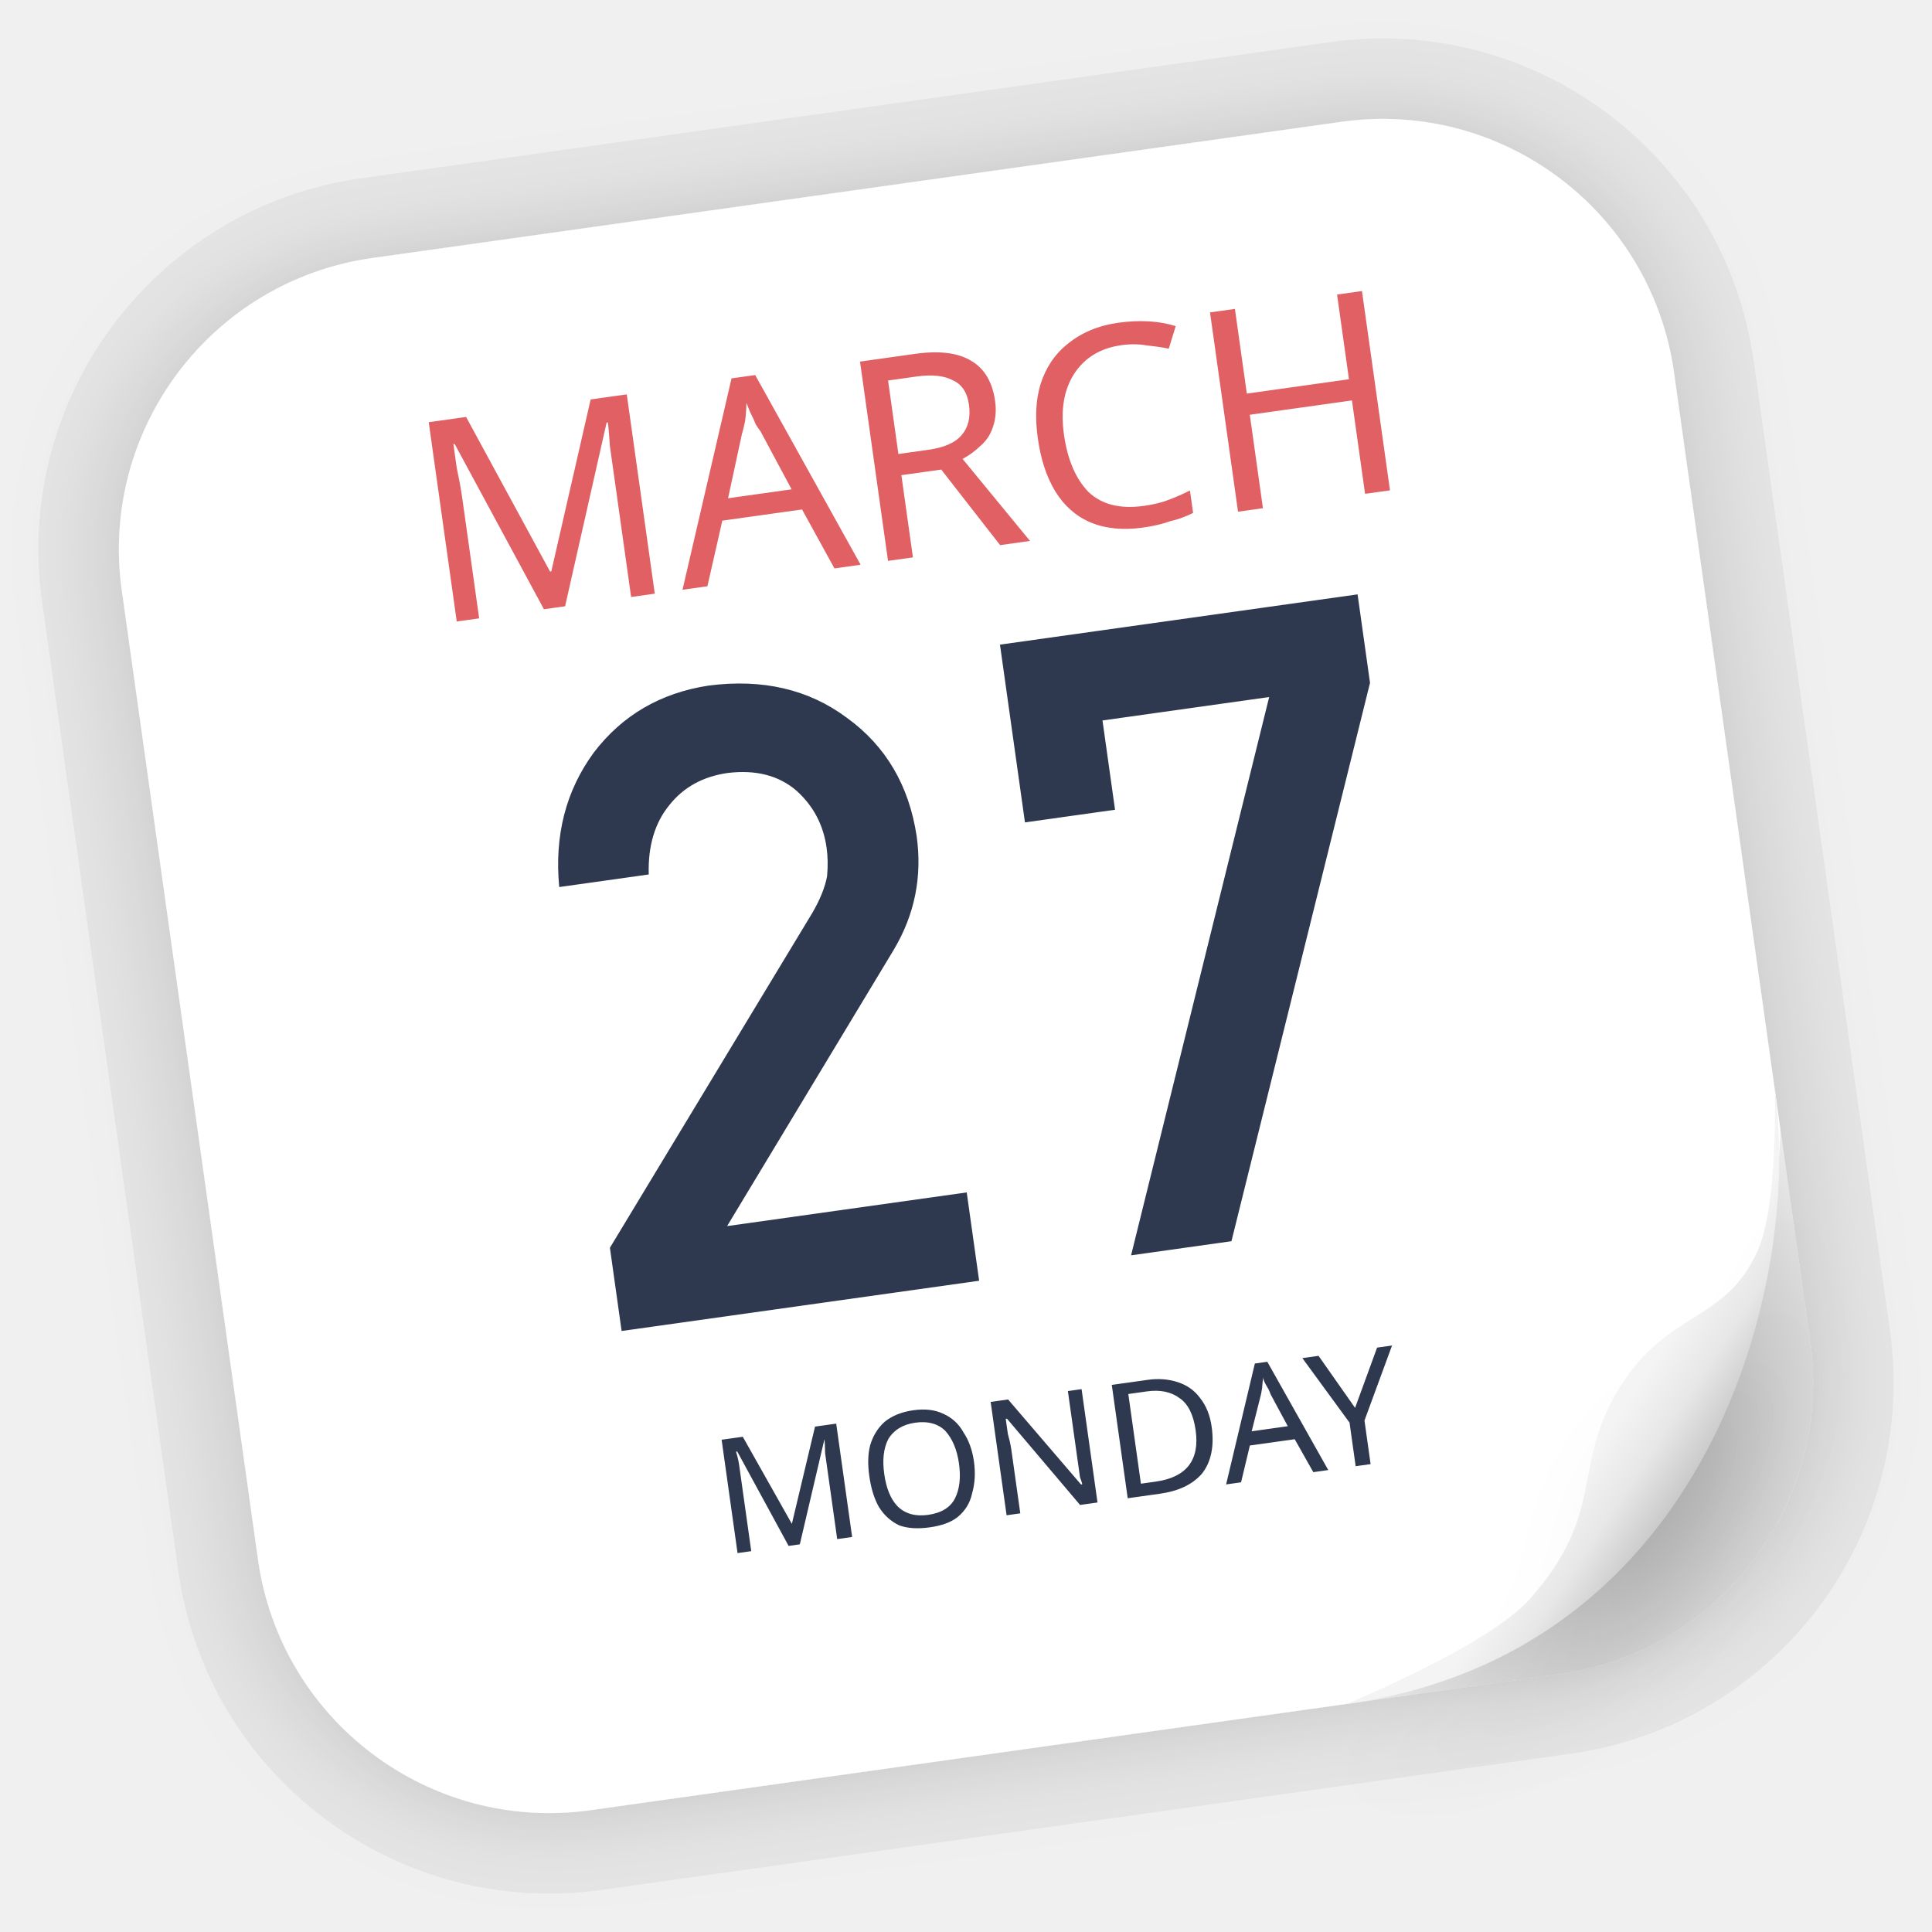
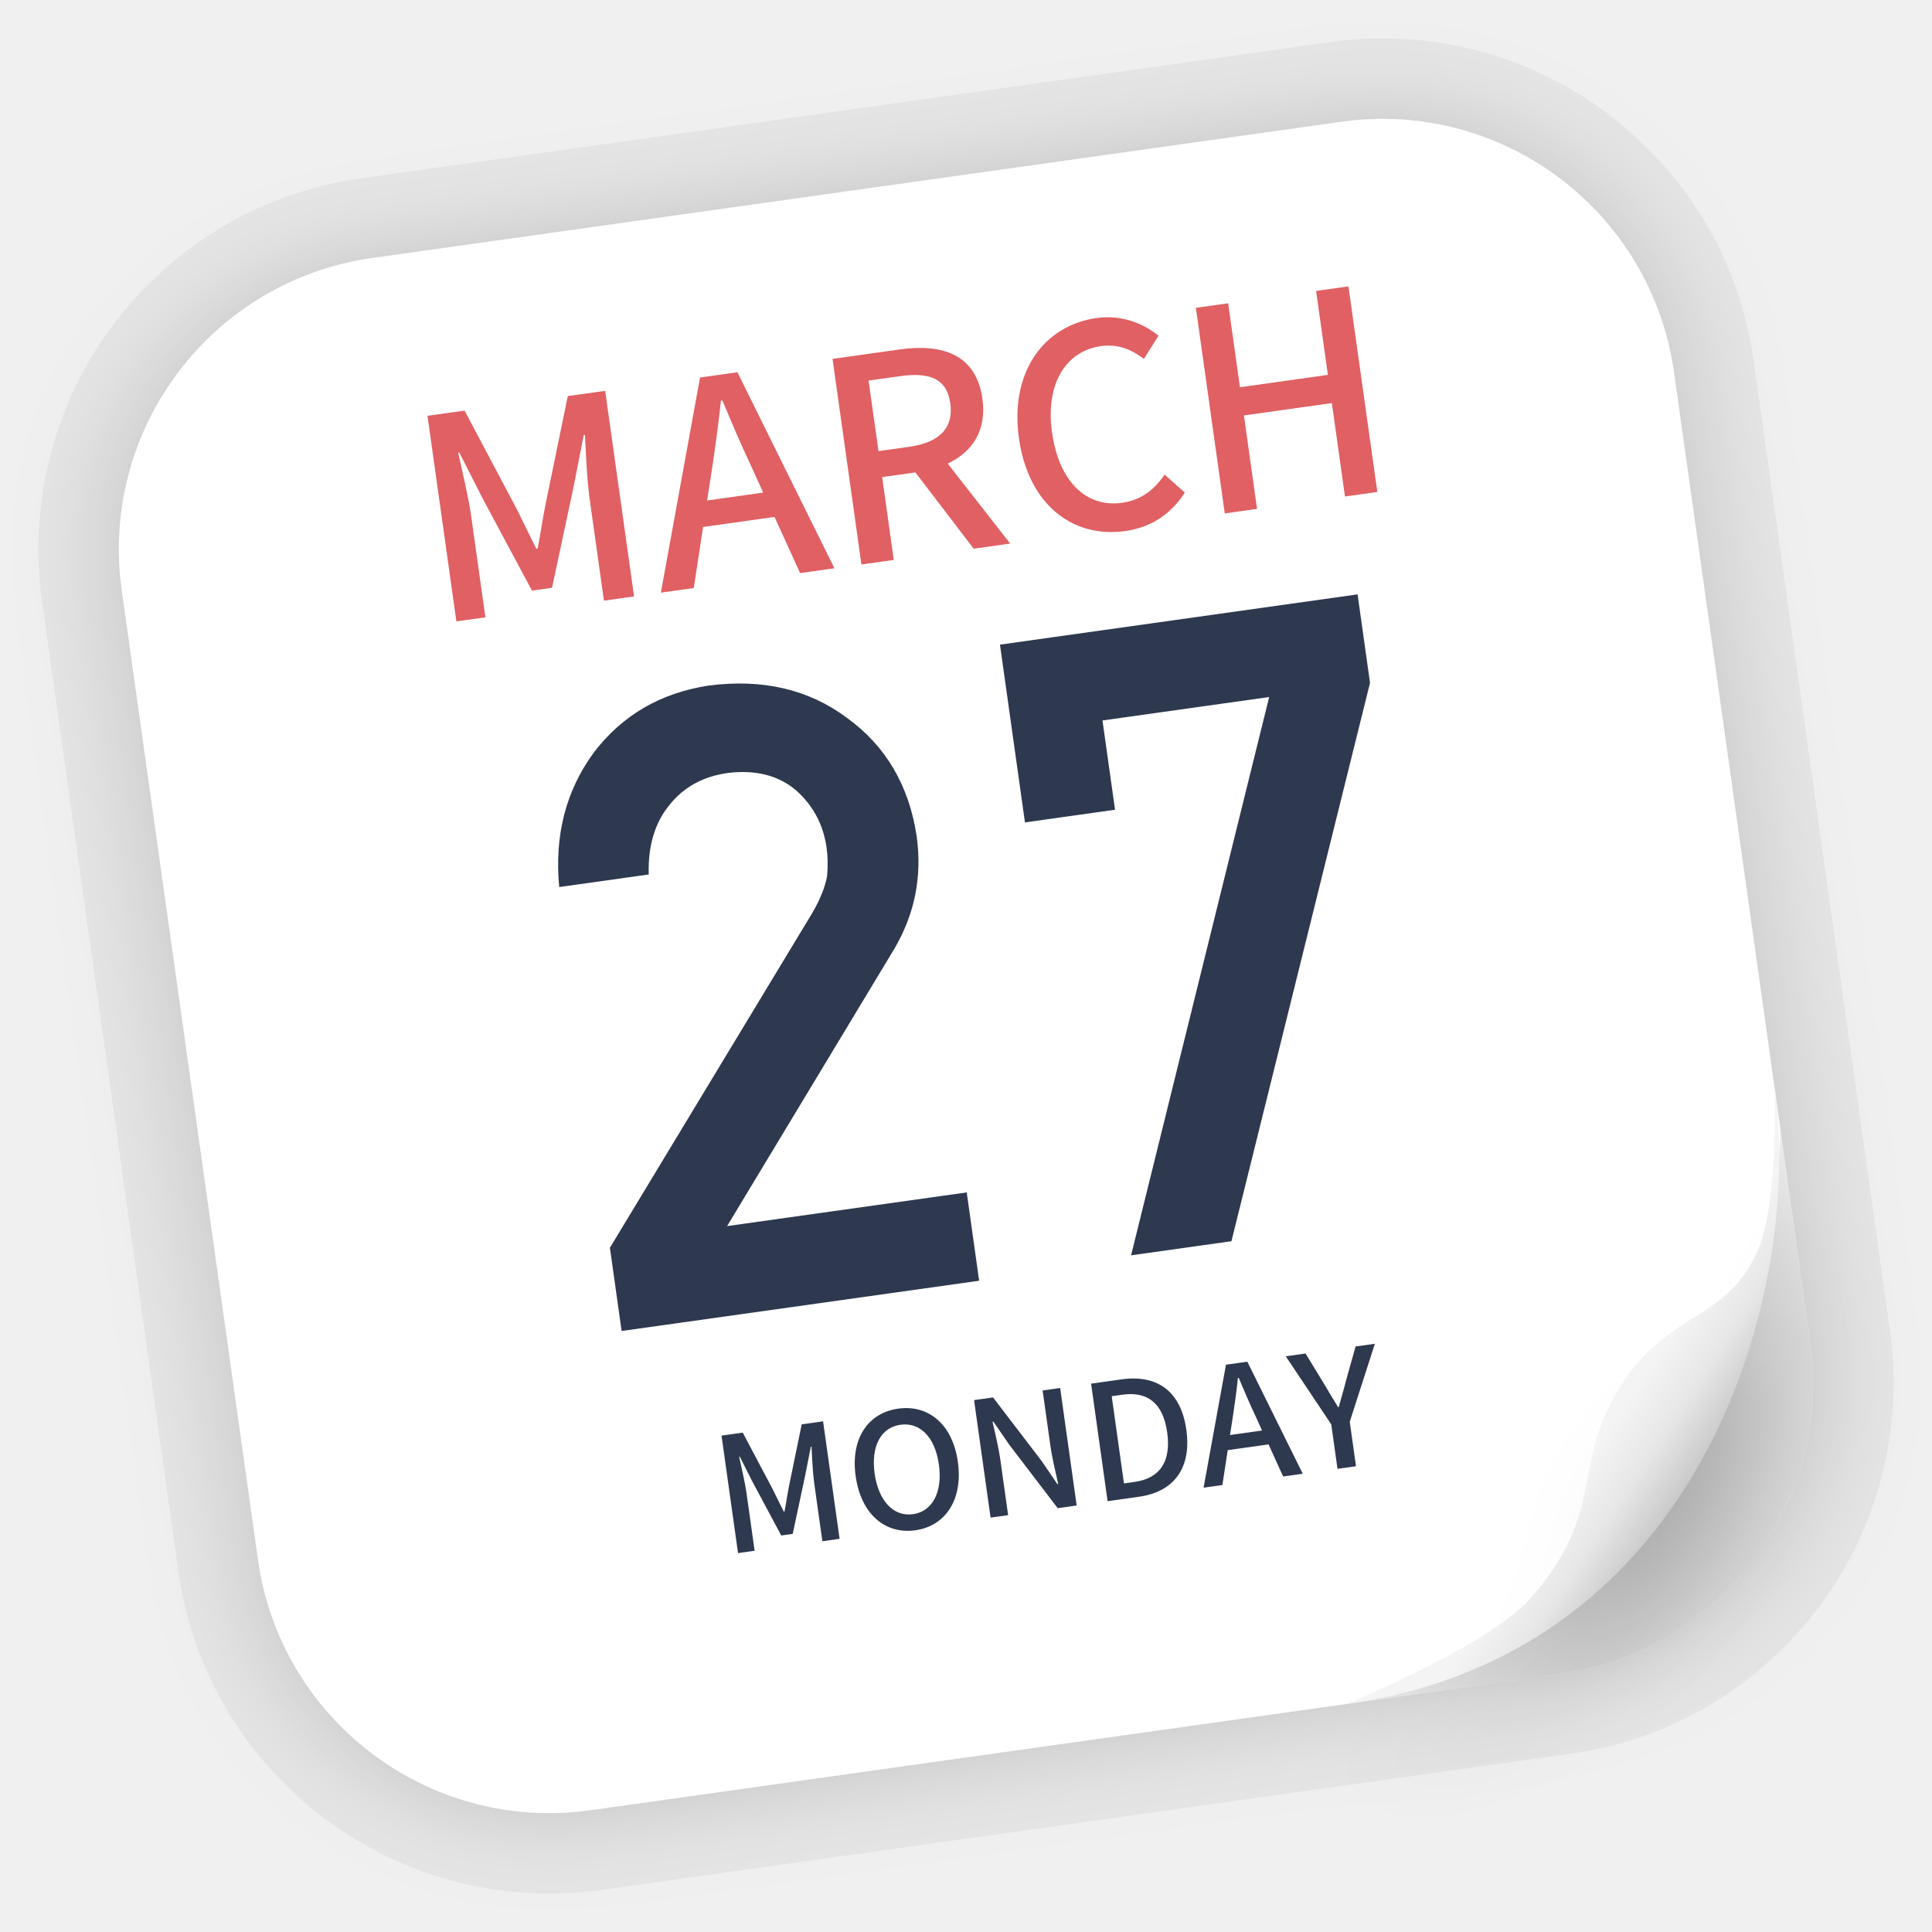
<svg xmlns="http://www.w3.org/2000/svg" xmlns:xlink="http://www.w3.org/1999/xlink" width="24px" height="24px" viewBox="0 0 24 24" version="1.1">
  <defs>
-     <filter x="-12.8%" y="-12.8%" width="125.7%" height="130.8%" filterUnits="objectBoundingBox" id="filter-1">
+     <filter x="-7.0%" y="-7.0%" width="114.0%" height="118.6%" filterUnits="objectBoundingBox" id="filter-1">
      <feOffset dx="0" dy="0" in="SourceAlpha" result="shadowOffsetOuter1" />
      <feGaussianBlur stdDeviation="0.5" in="shadowOffsetOuter1" result="shadowBlurOuter1" />
      <feColorMatrix values="0 0 0 0 0   0 0 0 0 0   0 0 0 0 0  0 0 0 0.15 0" type="matrix" in="shadowBlurOuter1" result="shadowMatrixOuter1" />
      <feMerge>
        <feMergeNode in="shadowMatrixOuter1" />
        <feMergeNode in="SourceGraphic" />
      </feMerge>
    </filter>
    <radialGradient cx="54.324%" cy="55.779%" fx="54.324%" fy="55.779%" r="59.616%" gradientTransform="translate(0.5432, 0.5578), rotate(-148.2897), scale(1, 1.2647), translate(-0.5432, -0.5578)" id="radialGradient-2">
      <stop stop-color="#000000" offset="0%" />
      <stop stop-color="#000000" stop-opacity="0.148" offset="100%" />
    </radialGradient>
    <linearGradient x1="71.773%" y1="71.097%" x2="57.695%" y2="57.701%" id="linearGradient-3">
      <stop stop-color="#C6C6C6" offset="0%" />
      <stop stop-color="#E7E7E7" offset="53.052%" />
      <stop stop-color="#F4F4F4" offset="100%" />
    </linearGradient>
-     <path d="M19.471,12.656 C19.471,12.656 19.316,14.07 18.984,14.603 C18.459,15.447 17.767,15.174 17.037,16.064 C16.307,16.953 16.672,17.562 15.577,18.497 C14.99,18.999 13.143,19.471 13.143,19.471 C17.684,19.471 19.471,15.098 19.471,12.656 Z" id="path-4" />
+     <path d="M20.471,13.656 C20.471,13.656 20.316,15.07 19.984,15.603 C19.459,16.447 18.767,16.174 18.037,17.064 C17.307,17.953 17.672,18.562 16.577,19.497 C15.99,19.999 14.143,20.471 14.143,20.471 C18.684,20.471 20.471,16.098 20.471,13.656 Z" id="path-4" />
    <filter x="-31.6%" y="-14.7%" width="163.2%" height="158.7%" filterUnits="objectBoundingBox" id="filter-5">
      <feOffset dx="0" dy="1" in="SourceAlpha" result="shadowOffsetOuter1" />
      <feGaussianBlur stdDeviation="0.5" in="shadowOffsetOuter1" result="shadowBlurOuter1" />
      <feColorMatrix values="0 0 0 0 0   0 0 0 0 0   0 0 0 0 0  0 0 0 0.05 0" type="matrix" in="shadowBlurOuter1" />
    </filter>
  </defs>
-   <g id="apps/24/dde-calendar" stroke="none" stroke-width="1" fill="none" fill-rule="evenodd">
-     <g id="编组-2" filter="url(#filter-1)" transform="translate(12, 12) rotate(-8) translate(-12, -12)translate(2.2645, 2.2645)">
-       <g id="编组" transform="translate(0, -0)">
-         <rect id="矩形备份-2" fill="#FFFFFF" x="0" y="4.54747351e-13" width="19.471" height="19.471" rx="3.656" />
-         <path d="M15.815,-1 C18.386,-1 20.471,1.085 20.471,3.656 L20.471,15.815 C20.471,18.386 18.386,20.471 15.815,20.471 L3.656,20.471 C1.085,20.471 -1,18.386 -1,15.815 L-1,3.656 C-1,1.085 1.085,-1 3.656,-1 L15.815,-1 Z M15.815,-1.99840144e-15 L3.656,-1.99840144e-15 C1.637,-1.99840144e-15 -7.27795602e-12,1.637 -7.27795602e-12,3.656 L-7.27795602e-12,15.815 C-7.27795602e-12,17.834 1.637,19.471 3.656,19.471 L15.815,19.471 C17.834,19.471 19.471,17.834 19.471,15.815 L19.471,3.656 C19.471,1.637 17.834,-1.99840144e-15 15.815,-1.99840144e-15 Z" id="矩形备份-2" fill-opacity="0.05" fill="#000000" fill-rule="nonzero" />
-         <path d="M19.471,13.143 L19.471,15.815 C19.471,17.834 17.834,19.471 15.815,19.471 L13.143,19.471 C15.079,19.196 16.567,18.404 17.606,17.095 C18.645,15.786 19.266,14.468 19.471,13.143 Z" id="形状结合" fill-opacity="0.39" fill="url(#radialGradient-2)" />
-         <text id="MARCH" font-family="SourceHanSansSC-Medium, Source Han Sans SC" font-size="3.5" font-weight="400" fill="#E06164">
-           <tspan x="3.722" y="4.615">MARCH</tspan>
-         </text>
-         <path d="M9.353,13.63 L9.353,12.522 L6.347,12.522 L8.878,9.407 C9.195,9.011 9.353,8.559 9.353,8.051 C9.346,7.415 9.129,6.89 8.7,6.477 C8.279,6.06 7.73,5.848 7.054,5.841 C6.449,5.848 5.94,6.057 5.526,6.466 C5.116,6.887 4.897,7.418 4.868,8.061 L4.868,8.061 L5.991,8.061 C6.03,7.708 6.156,7.434 6.368,7.24 C6.573,7.046 6.831,6.949 7.14,6.949 C7.489,6.956 7.759,7.067 7.95,7.282 C8.133,7.498 8.225,7.75 8.225,8.04 C8.225,8.15 8.211,8.266 8.182,8.39 C8.139,8.52 8.058,8.662 7.939,8.814 L7.939,8.814 L4.868,12.586 L4.868,13.63 L9.353,13.63 Z M12.525,13.58 L15.195,6.951 L15.195,5.841 L10.709,5.841 L10.709,8.071 L11.839,8.071 L11.839,6.951 L13.93,6.951 L11.266,13.58 L12.525,13.58 Z" id="27" fill="#2D394F" fill-rule="nonzero" />
+   <g id="apps/24/dde-calendar" stroke="none" fill="none">
+     <g id="编组-2" filter="url(#filter-1)" stroke-width="1" fill-rule="evenodd" transform="translate(12, 12) rotate(-8) translate(-12, -12)translate(1.2645, 1.2645)">
+       <g id="编组" transform="translate(-0, 0)">
+         <rect id="矩形备份-2" fill="#FFFFFF" x="1" y="1" width="19.471" height="19.471" rx="3.656" />
+         <path d="M16.815,2.55211231e-13 C19.386,2.55211231e-13 21.471,2.085 21.471,4.656 L21.471,16.815 C21.471,19.386 19.386,21.471 16.815,21.471 L4.656,21.471 C2.085,21.471 1.68602716e-12,19.386 1.68602716e-12,16.815 L1.68602716e-12,4.656 C1.68602716e-12,2.085 2.085,2.55211231e-13 4.656,2.55211231e-13 L16.815,2.55211231e-13 Z M16.815,1 L4.656,1 C2.637,1 1,2.637 1,4.656 L1,16.815 C1,18.834 2.637,20.471 4.656,20.471 L16.815,20.471 C18.834,20.471 20.471,18.834 20.471,16.815 L20.471,4.656 C20.471,2.637 18.834,1 16.815,1 Z" id="矩形备份-2" fill-opacity="0.05" fill="#000000" fill-rule="nonzero" />
+         <path d="M20.471,14.143 L20.471,16.815 C20.471,18.834 18.834,20.471 16.815,20.471 L14.143,20.471 C16.079,20.196 17.567,19.404 18.606,18.095 C19.645,16.786 20.266,15.468 20.471,14.143 Z" id="形状结合" fill-opacity="0.39" fill="url(#radialGradient-2)" />
+         <g id="MARCH" transform="translate(4.7222, 1.6153)" fill="#E06164" fill-rule="nonzero">
+           <path d="M0.34,4 L0.704,4 L0.704,2.726 C0.704,2.495 0.672,2.163 0.654,1.928 L0.668,1.928 L0.872,2.523 L1.323,3.752 L1.575,3.752 L2.023,2.523 L2.229,1.928 L2.244,1.928 C2.223,2.163 2.191,2.495 2.191,2.726 L2.191,4 L2.569,4 L2.569,1.421 L2.1,1.421 L1.635,2.726 C1.575,2.897 1.526,3.072 1.466,3.244 L1.449,3.244 C1.389,3.072 1.337,2.897 1.278,2.726 L0.805,1.421 L0.34,1.421 L0.34,4 Z" id="路径" />
+           <path d="M3.738,2.6 C3.822,2.32 3.902,2.037 3.976,1.742 L3.994,1.742 C4.071,2.033 4.147,2.32 4.235,2.6 L4.337,2.946 L3.633,2.946 L3.738,2.6 Z M2.905,4 L3.318,4 L3.538,3.265 L4.434,3.265 L4.652,4 L5.082,4 L4.228,1.421 L3.759,1.421 L2.905,4 Z" id="形状" />
+           <path d="M5.421,4 L5.827,4 L5.827,2.961 L6.244,2.961 L6.829,4 L7.287,4 L6.657,2.908 C6.982,2.807 7.196,2.568 7.196,2.17 C7.196,1.613 6.797,1.421 6.265,1.421 L5.421,1.421 L5.421,4 Z M5.827,2.635 L5.827,1.75 L6.216,1.75 C6.59,1.75 6.793,1.858 6.793,2.17 C6.793,2.481 6.59,2.635 6.216,2.635 L5.827,2.635 Z" id="形状" />
+           <path d="M8.722,4.045 C9.055,4.045 9.317,3.913 9.524,3.675 L9.306,3.419 C9.152,3.587 8.974,3.692 8.736,3.692 C8.281,3.692 7.994,3.317 7.994,2.705 C7.994,2.099 8.302,1.728 8.746,1.728 C8.957,1.728 9.117,1.823 9.251,1.96 L9.471,1.7 C9.313,1.529 9.062,1.375 8.739,1.375 C8.088,1.375 7.577,1.879 7.577,2.719 C7.577,3.562 8.075,4.045 8.722,4.045 Z" id="路径" />
+           <polygon id="路径" points="9.979 4 10.384 4 10.384 2.828 11.487 2.828 11.487 4 11.893 4 11.893 1.421 11.487 1.421 11.487 2.474 10.384 2.474 10.384 1.421 9.979 1.421" />
+         </g>
+         <path d="M10.353,14.63 L10.353,13.522 L7.347,13.522 L9.878,10.407 C10.195,10.011 10.353,9.559 10.353,9.051 C10.346,8.415 10.129,7.89 9.7,7.477 C9.279,7.06 8.73,6.848 8.054,6.841 C7.449,6.848 6.94,7.057 6.526,7.466 C6.116,7.887 5.897,8.418 5.868,9.061 L5.868,9.061 L6.991,9.061 C7.03,8.708 7.156,8.434 7.368,8.24 C7.573,8.046 7.831,7.949 8.14,7.949 C8.489,7.956 8.759,8.067 8.95,8.282 C9.133,8.498 9.225,8.75 9.225,9.04 C9.225,9.15 9.211,9.266 9.182,9.39 C9.139,9.52 9.058,9.662 8.939,9.814 L8.939,9.814 L5.868,13.586 L5.868,14.63 L10.353,14.63 Z M13.525,14.58 L16.195,7.951 L16.195,6.841 L11.709,6.841 L11.709,9.071 L12.839,9.071 L12.839,7.951 L14.93,7.951 L12.266,14.58 L13.525,14.58 Z" id="27" fill="#2D394F" fill-rule="nonzero" />
      </g>
-       <text id="MONDAY" font-family="SourceHanSansSC-Medium, Source Han Sans SC" font-size="2" font-weight="400" fill="#2D394F">
-         <tspan x="5.722" y="16.564">MONDAY</tspan>
-       </text>
+       <g id="MONDAY" transform="translate(6.7222, 15.5635)" fill="#2D394F" fill-rule="nonzero">
+         <path d="M0.194,2 L0.402,2 L0.402,1.272 C0.402,1.14 0.384,0.95 0.374,0.816 L0.382,0.816 L0.498,1.156 L0.756,1.858 L0.9,1.858 L1.156,1.156 L1.274,0.816 L1.282,0.816 C1.27,0.95 1.252,1.14 1.252,1.272 L1.252,2 L1.468,2 L1.468,0.526 L1.2,0.526 L0.934,1.272 C0.9,1.37 0.872,1.47 0.838,1.568 L0.828,1.568 C0.794,1.47 0.764,1.37 0.73,1.272 L0.46,0.526 L0.194,0.526 L0.194,2 Z" id="路径" />
+         <path d="M2.414,2.026 C2.792,2.026 3.056,1.732 3.056,1.258 C3.056,0.784 2.792,0.5 2.414,0.5 C2.036,0.5 1.774,0.784 1.774,1.258 C1.774,1.732 2.036,2.026 2.414,2.026 Z M2.414,1.824 C2.17,1.824 2.012,1.602 2.012,1.258 C2.012,0.912 2.17,0.702 2.414,0.702 C2.658,0.702 2.818,0.912 2.818,1.258 C2.818,1.602 2.658,1.824 2.414,1.824 Z" id="形状" />
+         <path d="M3.362,2 L3.582,2 L3.582,1.306 C3.582,1.146 3.564,0.976 3.552,0.824 L3.562,0.824 L3.716,1.132 L4.204,2 L4.442,2 L4.442,0.526 L4.222,0.526 L4.222,1.214 C4.222,1.374 4.24,1.552 4.252,1.704 L4.242,1.704 L4.088,1.392 L3.6,0.526 L3.362,0.526 L3.362,2 Z" id="路径" />
+         <path d="M4.83,2 L5.224,2 C5.664,2 5.922,1.736 5.922,1.258 C5.922,0.778 5.664,0.526 5.212,0.526 L4.83,0.526 L4.83,2 Z M5.062,1.81 L5.062,0.716 L5.196,0.716 C5.512,0.716 5.682,0.89 5.682,1.258 C5.682,1.624 5.512,1.81 5.196,1.81 L5.062,1.81 Z" id="形状" />
+         <path d="M6.51,1.2 C6.558,1.04 6.604,0.878 6.646,0.71 L6.656,0.71 C6.7,0.876 6.744,1.04 6.794,1.2 L6.852,1.398 L6.45,1.398 L6.51,1.2 Z M6.034,2 L6.27,2 L6.396,1.58 L6.908,1.58 L7.032,2 L7.278,2 L6.79,0.526 L6.522,0.526 L6.034,2 Z" id="形状" />
+         <path d="M7.714,2 L7.946,2 L7.946,1.442 L8.39,0.526 L8.148,0.526 L7.976,0.918 C7.932,1.028 7.884,1.13 7.836,1.242 L7.828,1.242 C7.778,1.13 7.736,1.028 7.69,0.918 L7.52,0.526 L7.272,0.526 L7.714,1.442 L7.714,2 Z" id="路径" />
+       </g>
      <g id="路径-11">
        <use fill="black" fill-opacity="1" filter="url(#filter-5)" xlink:href="#path-4" />
        <use fill="url(#linearGradient-3)" fill-rule="evenodd" xlink:href="#path-4" />
      </g>
    </g>
-     <g id="Guide/24" transform="translate(0.5, 0.5)" />
+     <g id="Guide/24" />
  </g>
</svg>
